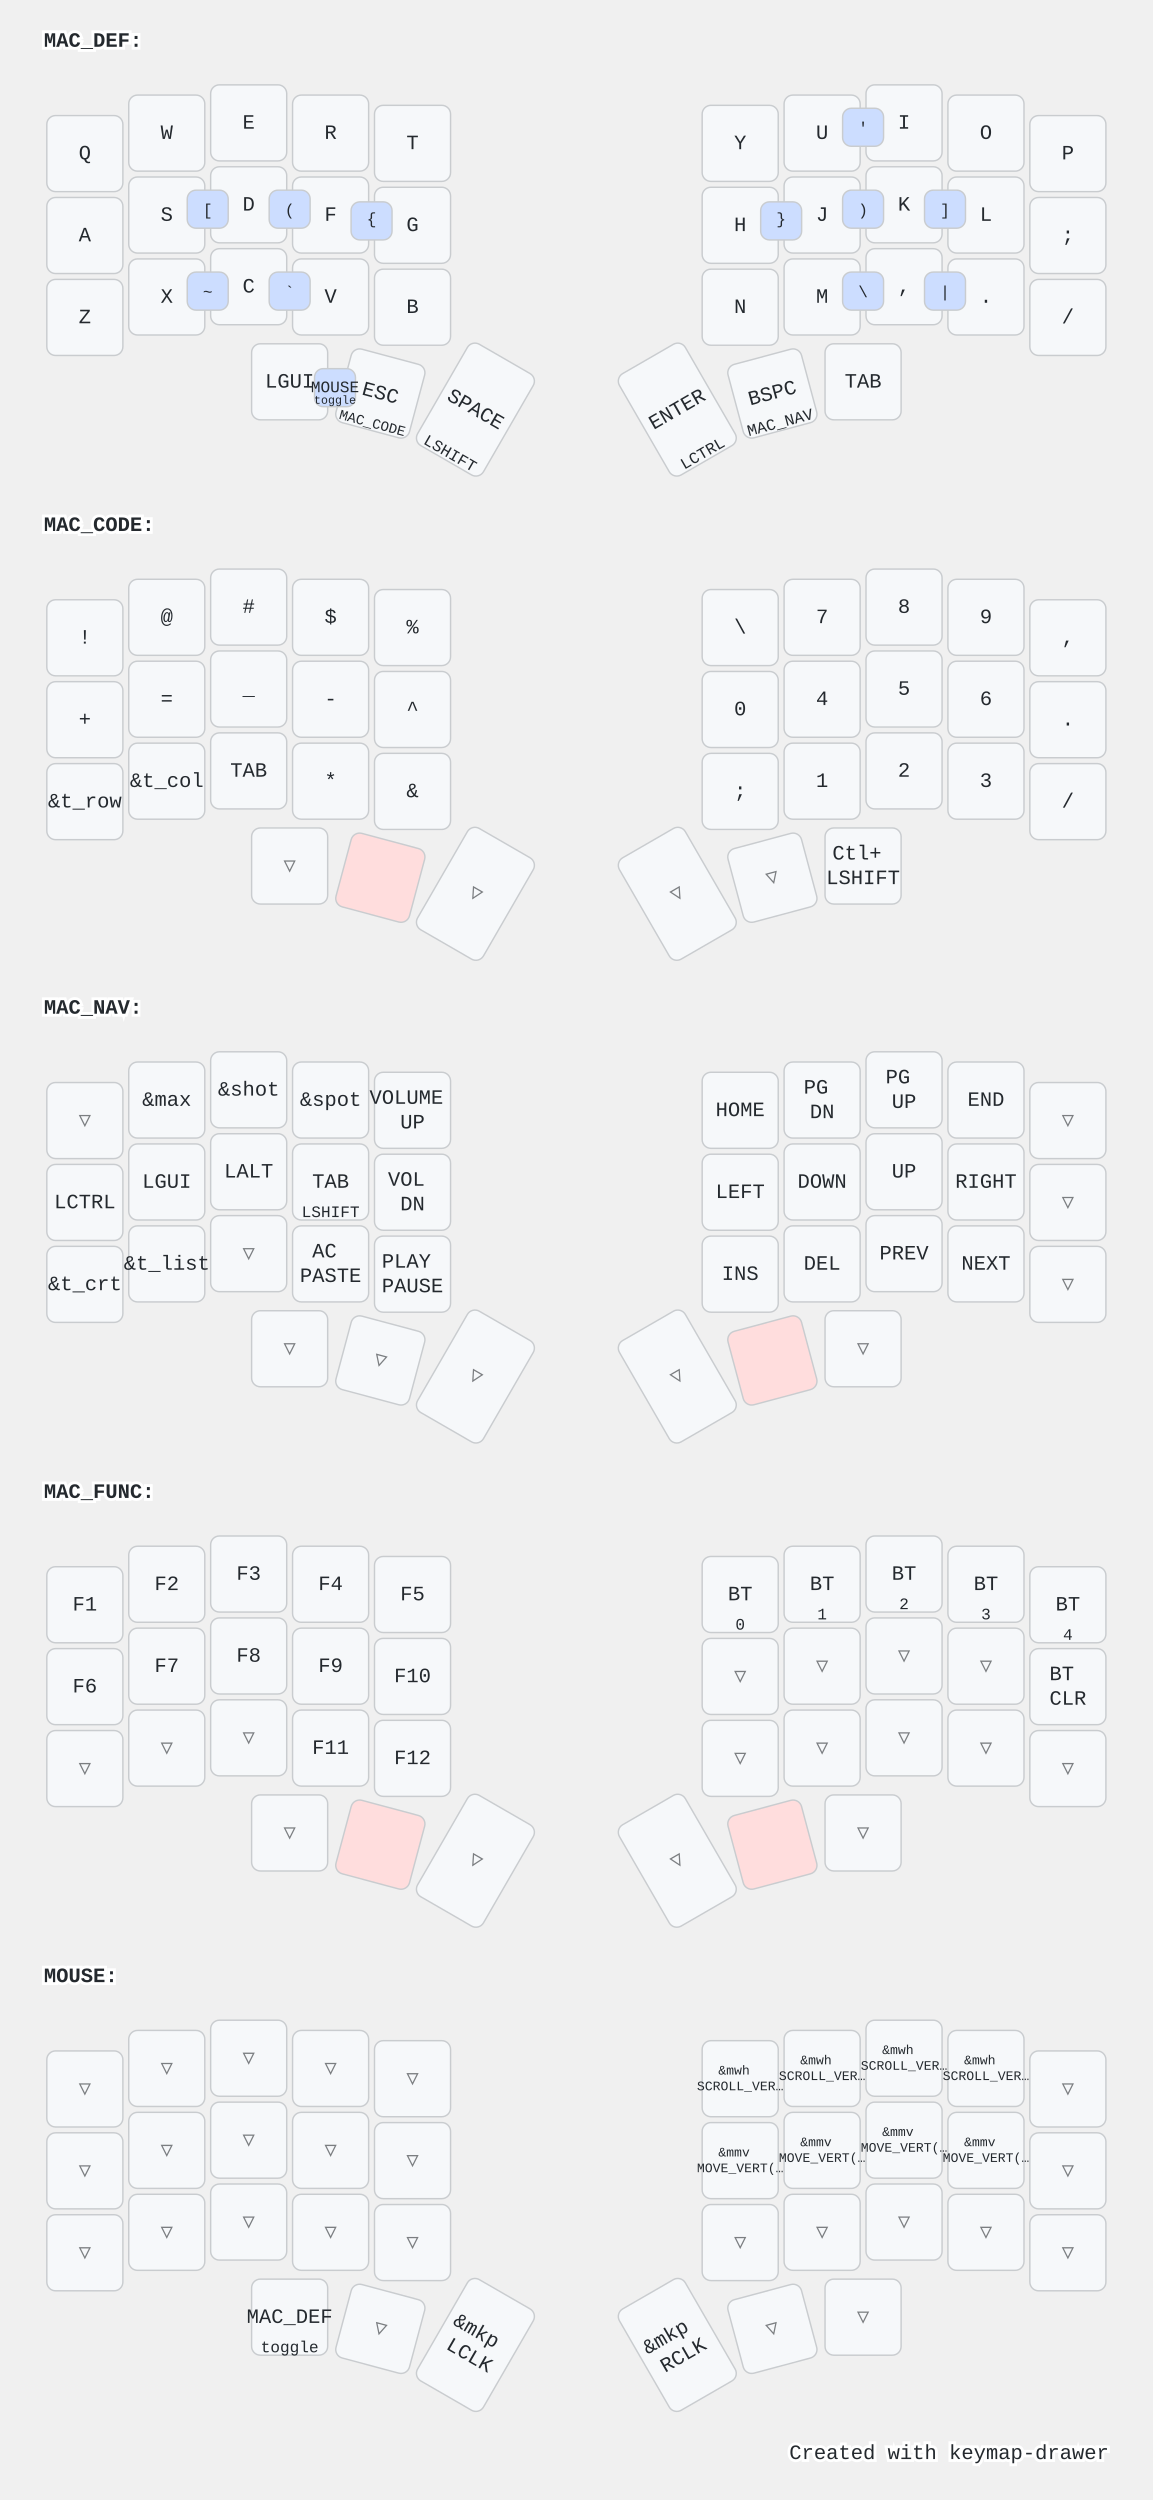
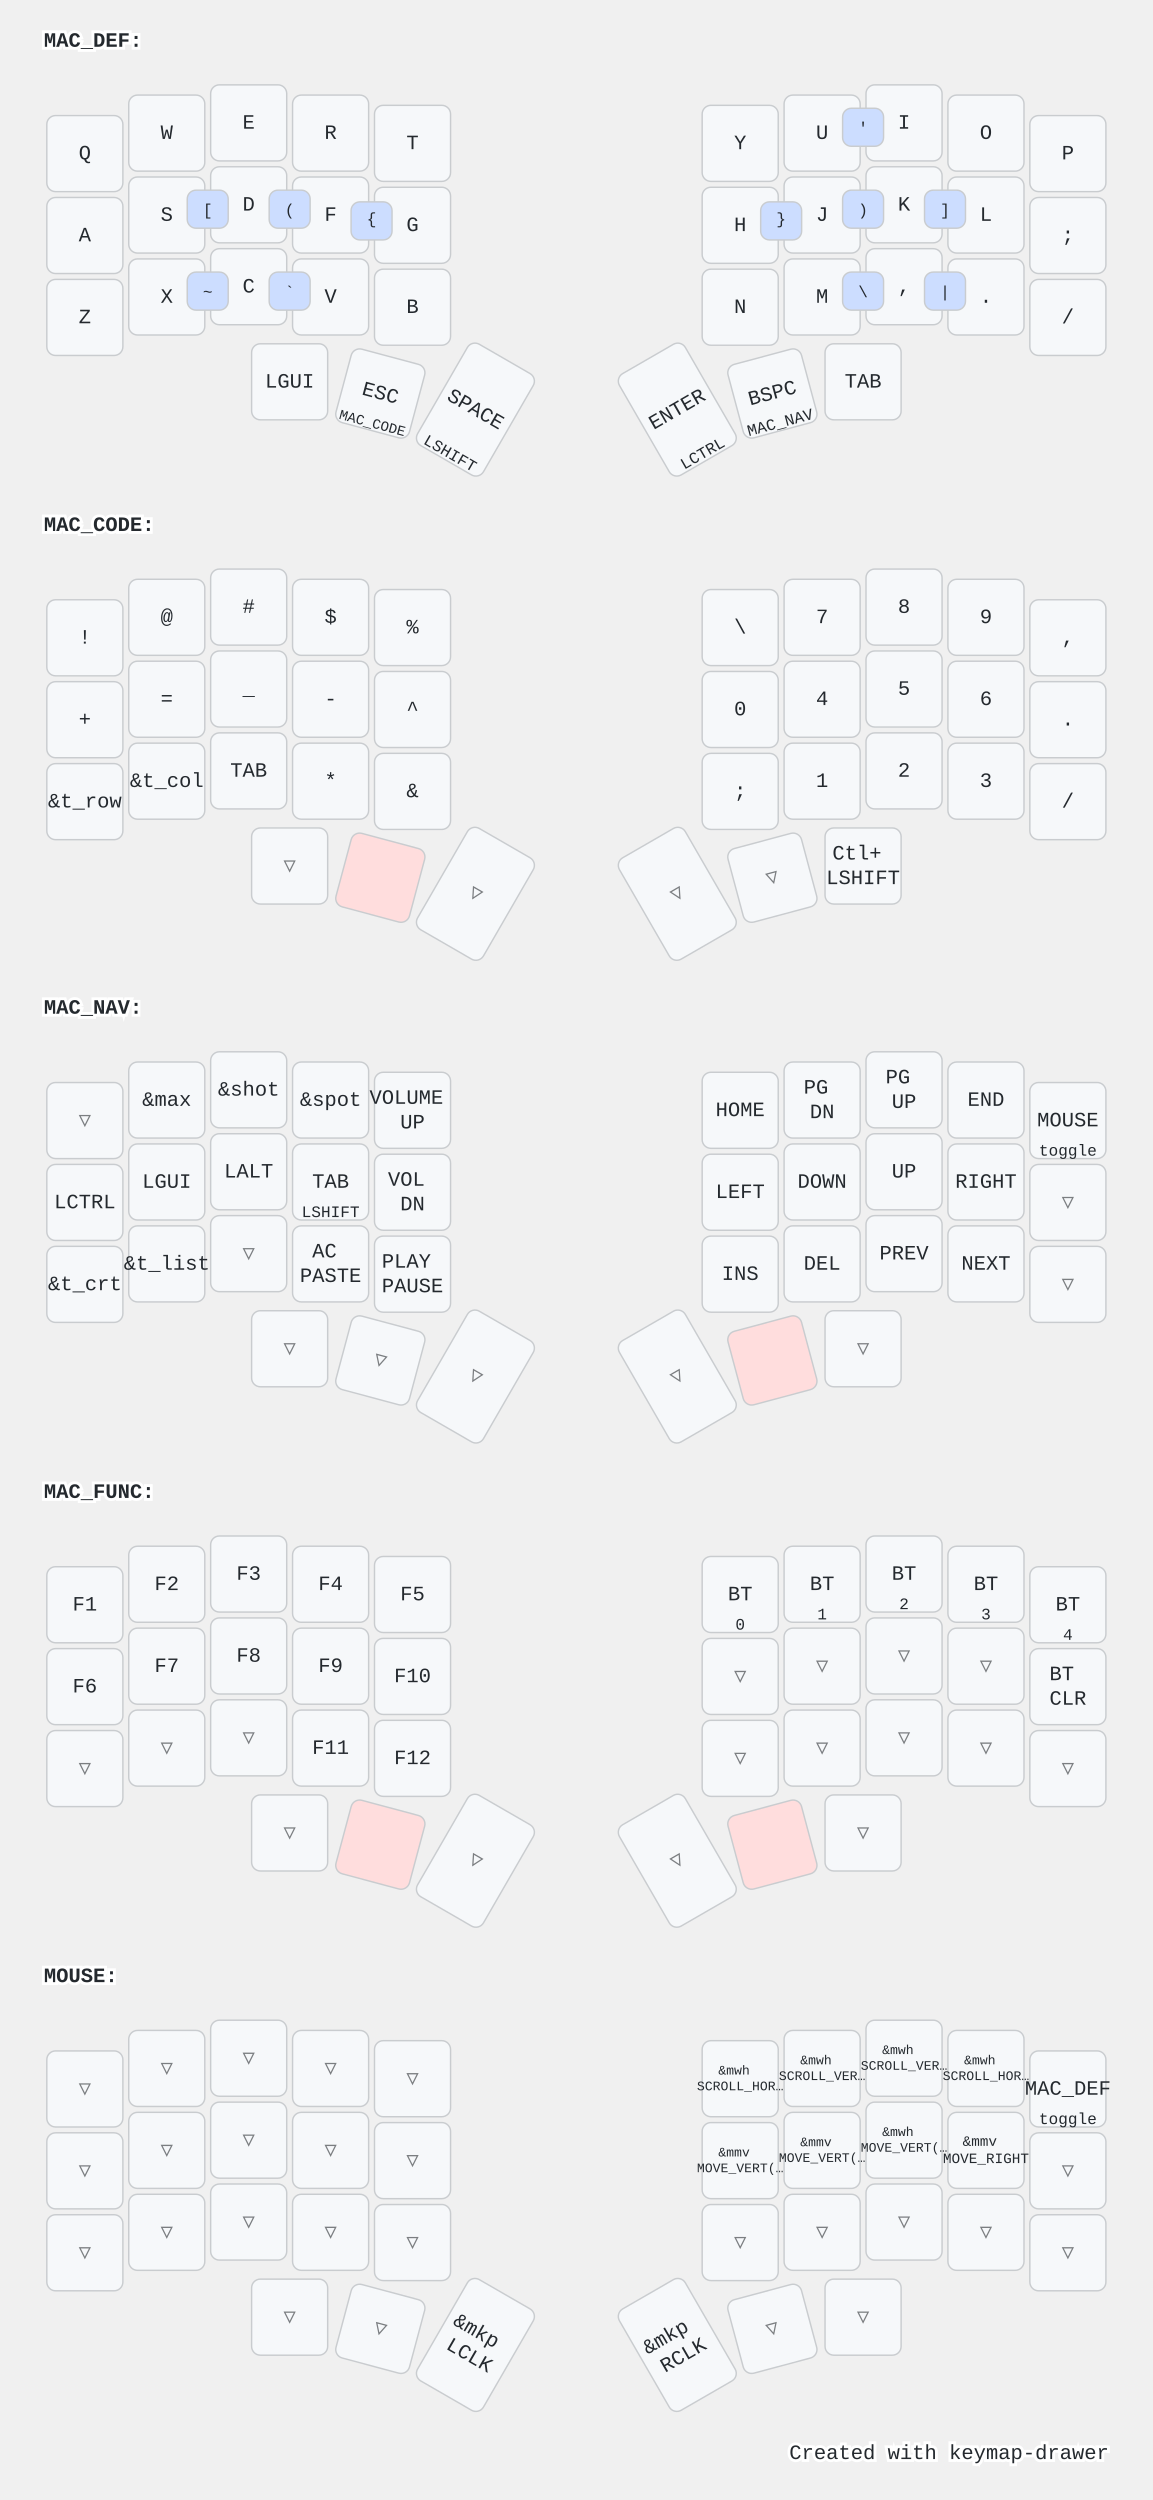
<svg xmlns="http://www.w3.org/2000/svg" width="788" height="1709" viewBox="0 0 788 1709" class="keymap">
  <style>/* inherit to force styles through use tags */
svg path {
    fill: inherit;
}

/* font and background color specifications */
svg.keymap {
    font-family: SFMono-Regular,Consolas,Liberation Mono,Menlo,monospace;
    font-size: 14px;
    font-kerning: normal;
    text-rendering: optimizeLegibility;
    fill: #24292e;
}

/* default key styling */
rect.key {
    fill: #f6f8fa;
}

rect.key, rect.combo {
    stroke: #c9cccf;
    stroke-width: 1;
}

/* default key side styling, only used is draw_key_sides is set */
rect.side {
    filter: brightness(90%);
}

/* color accent for combo boxes */
rect.combo, rect.combo-separate {
    fill: #cdf;
}

/* color accent for held keys */
rect.held, rect.combo.held {
    fill: #fdd;
}

/* color accent for ghost (optional) keys */
rect.ghost, rect.combo.ghost {
    stroke-dasharray: 4, 4;
    stroke-width: 2;
}

text {
    text-anchor: middle;
    dominant-baseline: middle;
}

/* styling for layer labels */
text.label {
    font-weight: bold;
    text-anchor: start;
    stroke: white;
    stroke-width: 4;
    paint-order: stroke;
}

/* styling for optional footer */
text.footer {
    text-anchor: end;
    dominant-baseline: auto;
    stroke: white;
    stroke-width: 4;
    paint-order: stroke;
}

/* styling for combo tap, and key hold/shifted label text */
text.combo, text.hold, text.shifted {
    font-size: 11px;
}

text.hold {
    text-anchor: middle;
    dominant-baseline: auto;
}

text.shifted {
    text-anchor: middle;
    dominant-baseline: hanging;
}

/* styling for hold/shifted label text in combo box */
text.combo.hold, text.combo.shifted {
    font-size: 8px;
}

/* lighter symbol for transparent keys */
text.trans {
    fill: #7b7e81;
}

/* styling for combo dendrons */
path.combo {
    stroke-width: 1;
    stroke: gray;
    fill: none;
}

/* Start Tabler Icons Cleanup */
/* cannot use height/width with glyphs */
.icon-tabler &gt; path {
    fill: inherit;
    stroke: inherit;
    stroke-width: 2;
}
/* hide tabler's default box */
.icon-tabler &gt; path[stroke="none"][fill="none"] {
    visibility: hidden;
}
/* End Tabler Icons Cleanup */

@media (prefers-color-scheme: dark) {
svg.keymap { fill: #d1d6db; }
rect.key { fill: #3f4750; }
rect.key, rect.combo { stroke: #60666c; }
rect.combo, rect.combo-separate { fill: #1f3d7a; }
rect.held, rect.combo.held { fill: #854747; }
text.label, text.footer { stroke: black; }
text.trans { fill: #7e8184; }
path.combo { stroke: #7f7f7f; }

}</style>
  <g transform="translate(30, 0)" class="layer-MAC_DEF">
    <text x="0" y="28" class="label">MAC_DEF:</text>
    <g transform="translate(0, 56)">
      <g transform="translate(28, 49)" class="key keypos-0">
        <rect rx="6" ry="6" x="-26" y="-26" width="52" height="52" class="key" />
        <text x="0" y="0" class="key tap">Q</text>
      </g>
      <g transform="translate(84, 35)" class="key keypos-1">
        <rect rx="6" ry="6" x="-26" y="-26" width="52" height="52" class="key" />
        <text x="0" y="0" class="key tap">W</text>
      </g>
      <g transform="translate(140, 28)" class="key keypos-2">
        <rect rx="6" ry="6" x="-26" y="-26" width="52" height="52" class="key" />
        <text x="0" y="0" class="key tap">E</text>
      </g>
      <g transform="translate(196, 35)" class="key keypos-3">
        <rect rx="6" ry="6" x="-26" y="-26" width="52" height="52" class="key" />
        <text x="0" y="0" class="key tap">R</text>
      </g>
      <g transform="translate(252, 42)" class="key keypos-4">
        <rect rx="6" ry="6" x="-26" y="-26" width="52" height="52" class="key" />
        <text x="0" y="0" class="key tap">T</text>
      </g>
      <g transform="translate(476, 42)" class="key keypos-5">
        <rect rx="6" ry="6" x="-26" y="-26" width="52" height="52" class="key" />
        <text x="0" y="0" class="key tap">Y</text>
      </g>
      <g transform="translate(532, 35)" class="key keypos-6">
        <rect rx="6" ry="6" x="-26" y="-26" width="52" height="52" class="key" />
        <text x="0" y="0" class="key tap">U</text>
      </g>
      <g transform="translate(588, 28)" class="key keypos-7">
        <rect rx="6" ry="6" x="-26" y="-26" width="52" height="52" class="key" />
        <text x="0" y="0" class="key tap">I</text>
      </g>
      <g transform="translate(644, 35)" class="key keypos-8">
        <rect rx="6" ry="6" x="-26" y="-26" width="52" height="52" class="key" />
        <text x="0" y="0" class="key tap">O</text>
      </g>
      <g transform="translate(700, 49)" class="key keypos-9">
        <rect rx="6" ry="6" x="-26" y="-26" width="52" height="52" class="key" />
        <text x="0" y="0" class="key tap">P</text>
      </g>
      <g transform="translate(28, 105)" class="key keypos-10">
        <rect rx="6" ry="6" x="-26" y="-26" width="52" height="52" class="key" />
        <text x="0" y="0" class="key tap">A</text>
      </g>
      <g transform="translate(84, 91)" class="key keypos-11">
        <rect rx="6" ry="6" x="-26" y="-26" width="52" height="52" class="key" />
        <text x="0" y="0" class="key tap">S</text>
      </g>
      <g transform="translate(140, 84)" class="key keypos-12">
        <rect rx="6" ry="6" x="-26" y="-26" width="52" height="52" class="key" />
        <text x="0" y="0" class="key tap">D</text>
      </g>
      <g transform="translate(196, 91)" class="key keypos-13">
        <rect rx="6" ry="6" x="-26" y="-26" width="52" height="52" class="key" />
        <text x="0" y="0" class="key tap">F</text>
      </g>
      <g transform="translate(252, 98)" class="key keypos-14">
        <rect rx="6" ry="6" x="-26" y="-26" width="52" height="52" class="key" />
        <text x="0" y="0" class="key tap">G</text>
      </g>
      <g transform="translate(476, 98)" class="key keypos-15">
        <rect rx="6" ry="6" x="-26" y="-26" width="52" height="52" class="key" />
        <text x="0" y="0" class="key tap">H</text>
      </g>
      <g transform="translate(532, 91)" class="key keypos-16">
        <rect rx="6" ry="6" x="-26" y="-26" width="52" height="52" class="key" />
        <text x="0" y="0" class="key tap">J</text>
      </g>
      <g transform="translate(588, 84)" class="key keypos-17">
        <rect rx="6" ry="6" x="-26" y="-26" width="52" height="52" class="key" />
        <text x="0" y="0" class="key tap">K</text>
      </g>
      <g transform="translate(644, 91)" class="key keypos-18">
        <rect rx="6" ry="6" x="-26" y="-26" width="52" height="52" class="key" />
        <text x="0" y="0" class="key tap">L</text>
      </g>
      <g transform="translate(700, 105)" class="key keypos-19">
        <rect rx="6" ry="6" x="-26" y="-26" width="52" height="52" class="key" />
        <text x="0" y="0" class="key tap">;</text>
      </g>
      <g transform="translate(28, 161)" class="key keypos-20">
        <rect rx="6" ry="6" x="-26" y="-26" width="52" height="52" class="key" />
        <text x="0" y="0" class="key tap">Z</text>
      </g>
      <g transform="translate(84, 147)" class="key keypos-21">
        <rect rx="6" ry="6" x="-26" y="-26" width="52" height="52" class="key" />
        <text x="0" y="0" class="key tap">X</text>
      </g>
      <g transform="translate(140, 140)" class="key keypos-22">
        <rect rx="6" ry="6" x="-26" y="-26" width="52" height="52" class="key" />
        <text x="0" y="0" class="key tap">C</text>
      </g>
      <g transform="translate(196, 147)" class="key keypos-23">
        <rect rx="6" ry="6" x="-26" y="-26" width="52" height="52" class="key" />
        <text x="0" y="0" class="key tap">V</text>
      </g>
      <g transform="translate(252, 154)" class="key keypos-24">
        <rect rx="6" ry="6" x="-26" y="-26" width="52" height="52" class="key" />
        <text x="0" y="0" class="key tap">B</text>
      </g>
      <g transform="translate(476, 154)" class="key keypos-25">
        <rect rx="6" ry="6" x="-26" y="-26" width="52" height="52" class="key" />
        <text x="0" y="0" class="key tap">N</text>
      </g>
      <g transform="translate(532, 147)" class="key keypos-26">
        <rect rx="6" ry="6" x="-26" y="-26" width="52" height="52" class="key" />
        <text x="0" y="0" class="key tap">M</text>
      </g>
      <g transform="translate(588, 140)" class="key keypos-27">
        <rect rx="6" ry="6" x="-26" y="-26" width="52" height="52" class="key" />
        <text x="0" y="0" class="key tap">,</text>
      </g>
      <g transform="translate(644, 147)" class="key keypos-28">
        <rect rx="6" ry="6" x="-26" y="-26" width="52" height="52" class="key" />
        <text x="0" y="0" class="key tap">.</text>
      </g>
      <g transform="translate(700, 161)" class="key keypos-29">
        <rect rx="6" ry="6" x="-26" y="-26" width="52" height="52" class="key" />
        <text x="0" y="0" class="key tap">/</text>
      </g>
      <g transform="translate(168, 205)" class="key keypos-30">
        <rect rx="6" ry="6" x="-26" y="-26" width="52" height="52" class="key" />
        <text x="0" y="0" class="key tap">LGUI</text>
      </g>
      <g transform="translate(230, 213) rotate(15.0)" class="key keypos-31">
        <rect rx="6" ry="6" x="-26" y="-26" width="52" height="52" class="key" />
        <text x="0" y="0" class="key tap">ESC</text>
        <text x="0" y="24" class="key hold">
          <tspan style="font-size: 88%">MAC_CODE</tspan>
        </text>
      </g>
      <g transform="translate(295, 224) rotate(30.0)" class="key keypos-32">
        <rect rx="6" ry="6" x="-26" y="-40" width="52" height="80" class="key" />
        <text x="0" y="0" class="key tap">SPACE</text>
        <text x="0" y="38" class="key hold">LSHIFT</text>
      </g>
      <g transform="translate(433, 224) rotate(-30.0)" class="key keypos-33">
        <rect rx="6" ry="6" x="-26" y="-40" width="52" height="80" class="key" />
        <text x="0" y="0" class="key tap">ENTER</text>
        <text x="0" y="38" class="key hold">LCTRL</text>
      </g>
      <g transform="translate(498, 213) rotate(-15.0)" class="key keypos-34">
        <rect rx="6" ry="6" x="-26" y="-26" width="52" height="52" class="key" />
        <text x="0" y="0" class="key tap">BSPC</text>
        <text x="0" y="24" class="key hold">MAC_NAV</text>
      </g>
      <g transform="translate(560, 205)" class="key keypos-35">
        <rect rx="6" ry="6" x="-26" y="-26" width="52" height="52" class="key" />
        <text x="0" y="0" class="key tap">TAB</text>
      </g>
      <g class="combo combopos-0">
        <rect rx="6" ry="6" x="98" y="74" width="28" height="26" class="combo" />
        <text x="112" y="88" class="combo tap">[</text>
      </g>
      <g class="combo combopos-1">
        <rect rx="6" ry="6" x="602" y="74" width="28" height="26" class="combo" />
        <text x="616" y="88" class="combo tap">]</text>
      </g>
      <g class="combo combopos-2">
        <rect rx="6" ry="6" x="154" y="74" width="28" height="26" class="combo" />
        <text x="168" y="88" class="combo tap">(</text>
      </g>
      <g class="combo combopos-3">
        <rect rx="6" ry="6" x="546" y="74" width="28" height="26" class="combo" />
        <text x="560" y="88" class="combo tap">)</text>
      </g>
      <g class="combo combopos-4">
        <rect rx="6" ry="6" x="210" y="82" width="28" height="26" class="combo" />
        <text x="224" y="94" class="combo tap">{</text>
      </g>
      <g class="combo combopos-5">
        <rect rx="6" ry="6" x="490" y="82" width="28" height="26" class="combo" />
        <text x="504" y="94" class="combo tap">}</text>
      </g>
      <g class="combo combopos-6">
        <rect rx="6" ry="6" x="98" y="130" width="28" height="26" class="combo" />
        <text x="112" y="144" class="combo tap">~</text>
      </g>
      <g class="combo combopos-7">
        <rect rx="6" ry="6" x="154" y="130" width="28" height="26" class="combo" />
        <text x="168" y="144" class="combo tap">`</text>
      </g>
      <g class="combo combopos-8">
        <rect rx="6" ry="6" x="546" y="18" width="28" height="26" class="combo" />
        <text x="560" y="32" class="combo tap">'</text>
      </g>
      <g class="combo combopos-9">
        <rect rx="6" ry="6" x="546" y="130" width="28" height="26" class="combo" />
        <text x="560" y="144" class="combo tap">\</text>
      </g>
      <g class="combo combopos-10">
        <rect rx="6" ry="6" x="602" y="130" width="28" height="26" class="combo" />
        <text x="616" y="144" class="combo tap">|</text>
      </g>
-       <g class="combo combopos-11">
-         <rect rx="6" ry="6" x="185" y="196" width="28" height="26" class="combo" />
-         <text x="199" y="209" class="combo tap">MOUSE</text>
-         <text x="199" y="220" class="combo hold">toggle</text>
-       </g>
    </g>
  </g>
  <g transform="translate(30, 331)" class="layer-MAC_CODE">
    <text x="0" y="28" class="label">MAC_CODE:</text>
    <g transform="translate(0, 56)">
      <g transform="translate(28, 49)" class="key keypos-0">
        <rect rx="6" ry="6" x="-26" y="-26" width="52" height="52" class="key" />
        <text x="0" y="0" class="key tap">!</text>
      </g>
      <g transform="translate(84, 35)" class="key keypos-1">
        <rect rx="6" ry="6" x="-26" y="-26" width="52" height="52" class="key" />
        <text x="0" y="0" class="key tap">@</text>
      </g>
      <g transform="translate(140, 28)" class="key keypos-2">
        <rect rx="6" ry="6" x="-26" y="-26" width="52" height="52" class="key" />
        <text x="0" y="0" class="key tap">#</text>
      </g>
      <g transform="translate(196, 35)" class="key keypos-3">
        <rect rx="6" ry="6" x="-26" y="-26" width="52" height="52" class="key" />
        <text x="0" y="0" class="key tap">$</text>
      </g>
      <g transform="translate(252, 42)" class="key keypos-4">
        <rect rx="6" ry="6" x="-26" y="-26" width="52" height="52" class="key" />
        <text x="0" y="0" class="key tap">%</text>
      </g>
      <g transform="translate(476, 42)" class="key keypos-5">
        <rect rx="6" ry="6" x="-26" y="-26" width="52" height="52" class="key" />
        <text x="0" y="0" class="key tap">\</text>
      </g>
      <g transform="translate(532, 35)" class="key keypos-6">
        <rect rx="6" ry="6" x="-26" y="-26" width="52" height="52" class="key" />
        <text x="0" y="0" class="key tap">7</text>
      </g>
      <g transform="translate(588, 28)" class="key keypos-7">
        <rect rx="6" ry="6" x="-26" y="-26" width="52" height="52" class="key" />
        <text x="0" y="0" class="key tap">8</text>
      </g>
      <g transform="translate(644, 35)" class="key keypos-8">
        <rect rx="6" ry="6" x="-26" y="-26" width="52" height="52" class="key" />
        <text x="0" y="0" class="key tap">9</text>
      </g>
      <g transform="translate(700, 49)" class="key keypos-9">
        <rect rx="6" ry="6" x="-26" y="-26" width="52" height="52" class="key" />
        <text x="0" y="0" class="key tap">,</text>
      </g>
      <g transform="translate(28, 105)" class="key keypos-10">
        <rect rx="6" ry="6" x="-26" y="-26" width="52" height="52" class="key" />
        <text x="0" y="0" class="key tap">+</text>
      </g>
      <g transform="translate(84, 91)" class="key keypos-11">
        <rect rx="6" ry="6" x="-26" y="-26" width="52" height="52" class="key" />
        <text x="0" y="0" class="key tap">=</text>
      </g>
      <g transform="translate(140, 84)" class="key keypos-12">
        <rect rx="6" ry="6" x="-26" y="-26" width="52" height="52" class="key" />
        <text x="0" y="0" class="key tap">_</text>
      </g>
      <g transform="translate(196, 91)" class="key keypos-13">
        <rect rx="6" ry="6" x="-26" y="-26" width="52" height="52" class="key" />
        <text x="0" y="0" class="key tap">-</text>
      </g>
      <g transform="translate(252, 98)" class="key keypos-14">
        <rect rx="6" ry="6" x="-26" y="-26" width="52" height="52" class="key" />
        <text x="0" y="0" class="key tap">^</text>
      </g>
      <g transform="translate(476, 98)" class="key keypos-15">
        <rect rx="6" ry="6" x="-26" y="-26" width="52" height="52" class="key" />
        <text x="0" y="0" class="key tap">0</text>
      </g>
      <g transform="translate(532, 91)" class="key keypos-16">
        <rect rx="6" ry="6" x="-26" y="-26" width="52" height="52" class="key" />
        <text x="0" y="0" class="key tap">4</text>
      </g>
      <g transform="translate(588, 84)" class="key keypos-17">
        <rect rx="6" ry="6" x="-26" y="-26" width="52" height="52" class="key" />
        <text x="0" y="0" class="key tap">5</text>
      </g>
      <g transform="translate(644, 91)" class="key keypos-18">
        <rect rx="6" ry="6" x="-26" y="-26" width="52" height="52" class="key" />
        <text x="0" y="0" class="key tap">6</text>
      </g>
      <g transform="translate(700, 105)" class="key keypos-19">
        <rect rx="6" ry="6" x="-26" y="-26" width="52" height="52" class="key" />
        <text x="0" y="0" class="key tap">.</text>
      </g>
      <g transform="translate(28, 161)" class="key keypos-20">
        <rect rx="6" ry="6" x="-26" y="-26" width="52" height="52" class="key" />
        <text x="0" y="0" class="key tap">&amp;t_row</text>
      </g>
      <g transform="translate(84, 147)" class="key keypos-21">
        <rect rx="6" ry="6" x="-26" y="-26" width="52" height="52" class="key" />
        <text x="0" y="0" class="key tap">&amp;t_col</text>
      </g>
      <g transform="translate(140, 140)" class="key keypos-22">
        <rect rx="6" ry="6" x="-26" y="-26" width="52" height="52" class="key" />
        <text x="0" y="0" class="key tap">TAB</text>
      </g>
      <g transform="translate(196, 147)" class="key keypos-23">
        <rect rx="6" ry="6" x="-26" y="-26" width="52" height="52" class="key" />
        <text x="0" y="0" class="key tap">*</text>
      </g>
      <g transform="translate(252, 154)" class="key keypos-24">
        <rect rx="6" ry="6" x="-26" y="-26" width="52" height="52" class="key" />
        <text x="0" y="0" class="key tap">&amp;</text>
      </g>
      <g transform="translate(476, 154)" class="key keypos-25">
        <rect rx="6" ry="6" x="-26" y="-26" width="52" height="52" class="key" />
        <text x="0" y="0" class="key tap">;</text>
      </g>
      <g transform="translate(532, 147)" class="key keypos-26">
        <rect rx="6" ry="6" x="-26" y="-26" width="52" height="52" class="key" />
        <text x="0" y="0" class="key tap">1</text>
      </g>
      <g transform="translate(588, 140)" class="key keypos-27">
        <rect rx="6" ry="6" x="-26" y="-26" width="52" height="52" class="key" />
        <text x="0" y="0" class="key tap">2</text>
      </g>
      <g transform="translate(644, 147)" class="key keypos-28">
        <rect rx="6" ry="6" x="-26" y="-26" width="52" height="52" class="key" />
        <text x="0" y="0" class="key tap">3</text>
      </g>
      <g transform="translate(700, 161)" class="key keypos-29">
        <rect rx="6" ry="6" x="-26" y="-26" width="52" height="52" class="key" />
        <text x="0" y="0" class="key tap">/</text>
      </g>
      <g transform="translate(168, 205)" class="key trans keypos-30">
        <rect rx="6" ry="6" x="-26" y="-26" width="52" height="52" class="key trans" />
        <text x="0" y="0" class="key trans tap">▽</text>
      </g>
      <g transform="translate(230, 213) rotate(15.0)" class="key held keypos-31">
        <rect rx="6" ry="6" x="-26" y="-26" width="52" height="52" class="key held" />
      </g>
      <g transform="translate(295, 224) rotate(30.0)" class="key trans keypos-32">
        <rect rx="6" ry="6" x="-26" y="-40" width="52" height="80" class="key trans" />
        <text x="0" y="0" class="key trans tap">▽</text>
      </g>
      <g transform="translate(433, 224) rotate(-30.0)" class="key trans keypos-33">
        <rect rx="6" ry="6" x="-26" y="-40" width="52" height="80" class="key trans" />
        <text x="0" y="0" class="key trans tap">▽</text>
      </g>
      <g transform="translate(498, 213) rotate(-15.0)" class="key trans keypos-34">
        <rect rx="6" ry="6" x="-26" y="-26" width="52" height="52" class="key trans" />
        <text x="0" y="0" class="key trans tap">▽</text>
      </g>
      <g transform="translate(560, 205)" class="key keypos-35">
        <rect rx="6" ry="6" x="-26" y="-26" width="52" height="52" class="key" />
        <text x="0" y="0" class="key tap">
          <tspan x="0" dy="-0.6em">Ctl+</tspan>
          <tspan x="0" dy="1.2em">LSHIFT</tspan>
        </text>
      </g>
    </g>
  </g>
  <g transform="translate(30, 661)" class="layer-MAC_NAV">
    <text x="0" y="28" class="label">MAC_NAV:</text>
    <g transform="translate(0, 56)">
      <g transform="translate(28, 49)" class="key trans keypos-0">
        <rect rx="6" ry="6" x="-26" y="-26" width="52" height="52" class="key trans" />
        <text x="0" y="0" class="key trans tap">▽</text>
      </g>
      <g transform="translate(84, 35)" class="key keypos-1">
        <rect rx="6" ry="6" x="-26" y="-26" width="52" height="52" class="key" />
        <text x="0" y="0" class="key tap">&amp;max</text>
      </g>
      <g transform="translate(140, 28)" class="key keypos-2">
        <rect rx="6" ry="6" x="-26" y="-26" width="52" height="52" class="key" />
        <text x="0" y="0" class="key tap">&amp;shot</text>
      </g>
      <g transform="translate(196, 35)" class="key keypos-3">
        <rect rx="6" ry="6" x="-26" y="-26" width="52" height="52" class="key" />
        <text x="0" y="0" class="key tap">&amp;spot</text>
      </g>
      <g transform="translate(252, 42)" class="key keypos-4">
        <rect rx="6" ry="6" x="-26" y="-26" width="52" height="52" class="key" />
        <text x="0" y="0" class="key tap">
          <tspan x="0" dy="-0.6em">VOLUME</tspan>
          <tspan x="0" dy="1.2em">UP</tspan>
        </text>
      </g>
      <g transform="translate(476, 42)" class="key keypos-5">
        <rect rx="6" ry="6" x="-26" y="-26" width="52" height="52" class="key" />
        <text x="0" y="0" class="key tap">HOME</text>
      </g>
      <g transform="translate(532, 35)" class="key keypos-6">
        <rect rx="6" ry="6" x="-26" y="-26" width="52" height="52" class="key" />
        <text x="0" y="0" class="key tap">
          <tspan x="0" dy="-0.6em">PG</tspan>
          <tspan x="0" dy="1.2em">DN</tspan>
        </text>
      </g>
      <g transform="translate(588, 28)" class="key keypos-7">
        <rect rx="6" ry="6" x="-26" y="-26" width="52" height="52" class="key" />
        <text x="0" y="0" class="key tap">
          <tspan x="0" dy="-0.6em">PG</tspan>
          <tspan x="0" dy="1.2em">UP</tspan>
        </text>
      </g>
      <g transform="translate(644, 35)" class="key keypos-8">
        <rect rx="6" ry="6" x="-26" y="-26" width="52" height="52" class="key" />
        <text x="0" y="0" class="key tap">END</text>
      </g>
-       <g transform="translate(700, 49)" class="key trans keypos-9">
-         <rect rx="6" ry="6" x="-26" y="-26" width="52" height="52" class="key trans" />
-         <text x="0" y="0" class="key trans tap">▽</text>
+       <g transform="translate(700, 49)" class="key keypos-9">
+         <rect rx="6" ry="6" x="-26" y="-26" width="52" height="52" class="key" />
+         <text x="0" y="0" class="key tap">MOUSE</text>
+         <text x="0" y="24" class="key hold">toggle</text>
      </g>
      <g transform="translate(28, 105)" class="key keypos-10">
        <rect rx="6" ry="6" x="-26" y="-26" width="52" height="52" class="key" />
        <text x="0" y="0" class="key tap">LCTRL</text>
      </g>
      <g transform="translate(84, 91)" class="key keypos-11">
        <rect rx="6" ry="6" x="-26" y="-26" width="52" height="52" class="key" />
        <text x="0" y="0" class="key tap">LGUI</text>
      </g>
      <g transform="translate(140, 84)" class="key keypos-12">
        <rect rx="6" ry="6" x="-26" y="-26" width="52" height="52" class="key" />
        <text x="0" y="0" class="key tap">LALT</text>
      </g>
      <g transform="translate(196, 91)" class="key keypos-13">
        <rect rx="6" ry="6" x="-26" y="-26" width="52" height="52" class="key" />
        <text x="0" y="0" class="key tap">TAB</text>
        <text x="0" y="24" class="key hold">LSHIFT</text>
      </g>
      <g transform="translate(252, 98)" class="key keypos-14">
        <rect rx="6" ry="6" x="-26" y="-26" width="52" height="52" class="key" />
        <text x="0" y="0" class="key tap">
          <tspan x="0" dy="-0.6em">VOL</tspan>
          <tspan x="0" dy="1.2em">DN</tspan>
        </text>
      </g>
      <g transform="translate(476, 98)" class="key keypos-15">
        <rect rx="6" ry="6" x="-26" y="-26" width="52" height="52" class="key" />
        <text x="0" y="0" class="key tap">LEFT</text>
      </g>
      <g transform="translate(532, 91)" class="key keypos-16">
        <rect rx="6" ry="6" x="-26" y="-26" width="52" height="52" class="key" />
        <text x="0" y="0" class="key tap">DOWN</text>
      </g>
      <g transform="translate(588, 84)" class="key keypos-17">
        <rect rx="6" ry="6" x="-26" y="-26" width="52" height="52" class="key" />
        <text x="0" y="0" class="key tap">UP</text>
      </g>
      <g transform="translate(644, 91)" class="key keypos-18">
        <rect rx="6" ry="6" x="-26" y="-26" width="52" height="52" class="key" />
        <text x="0" y="0" class="key tap">RIGHT</text>
      </g>
      <g transform="translate(700, 105)" class="key trans keypos-19">
        <rect rx="6" ry="6" x="-26" y="-26" width="52" height="52" class="key trans" />
        <text x="0" y="0" class="key trans tap">▽</text>
      </g>
      <g transform="translate(28, 161)" class="key keypos-20">
        <rect rx="6" ry="6" x="-26" y="-26" width="52" height="52" class="key" />
        <text x="0" y="0" class="key tap">&amp;t_crt</text>
      </g>
      <g transform="translate(84, 147)" class="key keypos-21">
        <rect rx="6" ry="6" x="-26" y="-26" width="52" height="52" class="key" />
        <text x="0" y="0" class="key tap">&amp;t_list</text>
      </g>
      <g transform="translate(140, 140)" class="key trans keypos-22">
        <rect rx="6" ry="6" x="-26" y="-26" width="52" height="52" class="key trans" />
        <text x="0" y="0" class="key trans tap">▽</text>
      </g>
      <g transform="translate(196, 147)" class="key keypos-23">
        <rect rx="6" ry="6" x="-26" y="-26" width="52" height="52" class="key" />
        <text x="0" y="0" class="key tap">
          <tspan x="0" dy="-0.6em">AC</tspan>
          <tspan x="0" dy="1.2em">PASTE</tspan>
        </text>
      </g>
      <g transform="translate(252, 154)" class="key keypos-24">
        <rect rx="6" ry="6" x="-26" y="-26" width="52" height="52" class="key" />
        <text x="0" y="0" class="key tap">
          <tspan x="0" dy="-0.6em">PLAY</tspan>
          <tspan x="0" dy="1.2em">PAUSE</tspan>
        </text>
      </g>
      <g transform="translate(476, 154)" class="key keypos-25">
        <rect rx="6" ry="6" x="-26" y="-26" width="52" height="52" class="key" />
        <text x="0" y="0" class="key tap">INS</text>
      </g>
      <g transform="translate(532, 147)" class="key keypos-26">
        <rect rx="6" ry="6" x="-26" y="-26" width="52" height="52" class="key" />
        <text x="0" y="0" class="key tap">DEL</text>
      </g>
      <g transform="translate(588, 140)" class="key keypos-27">
        <rect rx="6" ry="6" x="-26" y="-26" width="52" height="52" class="key" />
        <text x="0" y="0" class="key tap">PREV</text>
      </g>
      <g transform="translate(644, 147)" class="key keypos-28">
        <rect rx="6" ry="6" x="-26" y="-26" width="52" height="52" class="key" />
        <text x="0" y="0" class="key tap">NEXT</text>
      </g>
      <g transform="translate(700, 161)" class="key trans keypos-29">
        <rect rx="6" ry="6" x="-26" y="-26" width="52" height="52" class="key trans" />
        <text x="0" y="0" class="key trans tap">▽</text>
      </g>
      <g transform="translate(168, 205)" class="key trans keypos-30">
        <rect rx="6" ry="6" x="-26" y="-26" width="52" height="52" class="key trans" />
        <text x="0" y="0" class="key trans tap">▽</text>
      </g>
      <g transform="translate(230, 213) rotate(15.0)" class="key trans keypos-31">
        <rect rx="6" ry="6" x="-26" y="-26" width="52" height="52" class="key trans" />
        <text x="0" y="0" class="key trans tap">▽</text>
      </g>
      <g transform="translate(295, 224) rotate(30.0)" class="key trans keypos-32">
        <rect rx="6" ry="6" x="-26" y="-40" width="52" height="80" class="key trans" />
        <text x="0" y="0" class="key trans tap">▽</text>
      </g>
      <g transform="translate(433, 224) rotate(-30.0)" class="key trans keypos-33">
        <rect rx="6" ry="6" x="-26" y="-40" width="52" height="80" class="key trans" />
        <text x="0" y="0" class="key trans tap">▽</text>
      </g>
      <g transform="translate(498, 213) rotate(-15.0)" class="key held keypos-34">
        <rect rx="6" ry="6" x="-26" y="-26" width="52" height="52" class="key held" />
      </g>
      <g transform="translate(560, 205)" class="key trans keypos-35">
        <rect rx="6" ry="6" x="-26" y="-26" width="52" height="52" class="key trans" />
        <text x="0" y="0" class="key trans tap">▽</text>
      </g>
    </g>
  </g>
  <g transform="translate(30, 992)" class="layer-MAC_FUNC">
    <text x="0" y="28" class="label">MAC_FUNC:</text>
    <g transform="translate(0, 56)">
      <g transform="translate(28, 49)" class="key keypos-0">
        <rect rx="6" ry="6" x="-26" y="-26" width="52" height="52" class="key" />
        <text x="0" y="0" class="key tap">F1</text>
      </g>
      <g transform="translate(84, 35)" class="key keypos-1">
        <rect rx="6" ry="6" x="-26" y="-26" width="52" height="52" class="key" />
        <text x="0" y="0" class="key tap">F2</text>
      </g>
      <g transform="translate(140, 28)" class="key keypos-2">
        <rect rx="6" ry="6" x="-26" y="-26" width="52" height="52" class="key" />
        <text x="0" y="0" class="key tap">F3</text>
      </g>
      <g transform="translate(196, 35)" class="key keypos-3">
        <rect rx="6" ry="6" x="-26" y="-26" width="52" height="52" class="key" />
        <text x="0" y="0" class="key tap">F4</text>
      </g>
      <g transform="translate(252, 42)" class="key keypos-4">
        <rect rx="6" ry="6" x="-26" y="-26" width="52" height="52" class="key" />
        <text x="0" y="0" class="key tap">F5</text>
      </g>
      <g transform="translate(476, 42)" class="key keypos-5">
        <rect rx="6" ry="6" x="-26" y="-26" width="52" height="52" class="key" />
        <text x="0" y="0" class="key tap">BT</text>
        <text x="0" y="24" class="key hold">0</text>
      </g>
      <g transform="translate(532, 35)" class="key keypos-6">
        <rect rx="6" ry="6" x="-26" y="-26" width="52" height="52" class="key" />
        <text x="0" y="0" class="key tap">BT</text>
        <text x="0" y="24" class="key hold">1</text>
      </g>
      <g transform="translate(588, 28)" class="key keypos-7">
        <rect rx="6" ry="6" x="-26" y="-26" width="52" height="52" class="key" />
        <text x="0" y="0" class="key tap">BT</text>
        <text x="0" y="24" class="key hold">2</text>
      </g>
      <g transform="translate(644, 35)" class="key keypos-8">
        <rect rx="6" ry="6" x="-26" y="-26" width="52" height="52" class="key" />
        <text x="0" y="0" class="key tap">BT</text>
        <text x="0" y="24" class="key hold">3</text>
      </g>
      <g transform="translate(700, 49)" class="key keypos-9">
        <rect rx="6" ry="6" x="-26" y="-26" width="52" height="52" class="key" />
        <text x="0" y="0" class="key tap">BT</text>
        <text x="0" y="24" class="key hold">4</text>
      </g>
      <g transform="translate(28, 105)" class="key keypos-10">
        <rect rx="6" ry="6" x="-26" y="-26" width="52" height="52" class="key" />
        <text x="0" y="0" class="key tap">F6</text>
      </g>
      <g transform="translate(84, 91)" class="key keypos-11">
        <rect rx="6" ry="6" x="-26" y="-26" width="52" height="52" class="key" />
        <text x="0" y="0" class="key tap">F7</text>
      </g>
      <g transform="translate(140, 84)" class="key keypos-12">
        <rect rx="6" ry="6" x="-26" y="-26" width="52" height="52" class="key" />
        <text x="0" y="0" class="key tap">F8</text>
      </g>
      <g transform="translate(196, 91)" class="key keypos-13">
        <rect rx="6" ry="6" x="-26" y="-26" width="52" height="52" class="key" />
        <text x="0" y="0" class="key tap">F9</text>
      </g>
      <g transform="translate(252, 98)" class="key keypos-14">
        <rect rx="6" ry="6" x="-26" y="-26" width="52" height="52" class="key" />
        <text x="0" y="0" class="key tap">F10</text>
      </g>
      <g transform="translate(476, 98)" class="key trans keypos-15">
        <rect rx="6" ry="6" x="-26" y="-26" width="52" height="52" class="key trans" />
        <text x="0" y="0" class="key trans tap">▽</text>
      </g>
      <g transform="translate(532, 91)" class="key trans keypos-16">
        <rect rx="6" ry="6" x="-26" y="-26" width="52" height="52" class="key trans" />
        <text x="0" y="0" class="key trans tap">▽</text>
      </g>
      <g transform="translate(588, 84)" class="key trans keypos-17">
        <rect rx="6" ry="6" x="-26" y="-26" width="52" height="52" class="key trans" />
        <text x="0" y="0" class="key trans tap">▽</text>
      </g>
      <g transform="translate(644, 91)" class="key trans keypos-18">
        <rect rx="6" ry="6" x="-26" y="-26" width="52" height="52" class="key trans" />
        <text x="0" y="0" class="key trans tap">▽</text>
      </g>
      <g transform="translate(700, 105)" class="key keypos-19">
        <rect rx="6" ry="6" x="-26" y="-26" width="52" height="52" class="key" />
        <text x="0" y="0" class="key tap">
          <tspan x="0" dy="-0.6em">BT</tspan>
          <tspan x="0" dy="1.2em">CLR</tspan>
        </text>
      </g>
      <g transform="translate(28, 161)" class="key trans keypos-20">
        <rect rx="6" ry="6" x="-26" y="-26" width="52" height="52" class="key trans" />
        <text x="0" y="0" class="key trans tap">▽</text>
      </g>
      <g transform="translate(84, 147)" class="key trans keypos-21">
        <rect rx="6" ry="6" x="-26" y="-26" width="52" height="52" class="key trans" />
        <text x="0" y="0" class="key trans tap">▽</text>
      </g>
      <g transform="translate(140, 140)" class="key trans keypos-22">
        <rect rx="6" ry="6" x="-26" y="-26" width="52" height="52" class="key trans" />
        <text x="0" y="0" class="key trans tap">▽</text>
      </g>
      <g transform="translate(196, 147)" class="key keypos-23">
        <rect rx="6" ry="6" x="-26" y="-26" width="52" height="52" class="key" />
        <text x="0" y="0" class="key tap">F11</text>
      </g>
      <g transform="translate(252, 154)" class="key keypos-24">
        <rect rx="6" ry="6" x="-26" y="-26" width="52" height="52" class="key" />
        <text x="0" y="0" class="key tap">F12</text>
      </g>
      <g transform="translate(476, 154)" class="key trans keypos-25">
        <rect rx="6" ry="6" x="-26" y="-26" width="52" height="52" class="key trans" />
        <text x="0" y="0" class="key trans tap">▽</text>
      </g>
      <g transform="translate(532, 147)" class="key trans keypos-26">
        <rect rx="6" ry="6" x="-26" y="-26" width="52" height="52" class="key trans" />
        <text x="0" y="0" class="key trans tap">▽</text>
      </g>
      <g transform="translate(588, 140)" class="key trans keypos-27">
        <rect rx="6" ry="6" x="-26" y="-26" width="52" height="52" class="key trans" />
        <text x="0" y="0" class="key trans tap">▽</text>
      </g>
      <g transform="translate(644, 147)" class="key trans keypos-28">
        <rect rx="6" ry="6" x="-26" y="-26" width="52" height="52" class="key trans" />
        <text x="0" y="0" class="key trans tap">▽</text>
      </g>
      <g transform="translate(700, 161)" class="key trans keypos-29">
        <rect rx="6" ry="6" x="-26" y="-26" width="52" height="52" class="key trans" />
        <text x="0" y="0" class="key trans tap">▽</text>
      </g>
      <g transform="translate(168, 205)" class="key trans keypos-30">
        <rect rx="6" ry="6" x="-26" y="-26" width="52" height="52" class="key trans" />
        <text x="0" y="0" class="key trans tap">▽</text>
      </g>
      <g transform="translate(230, 213) rotate(15.0)" class="key held keypos-31">
        <rect rx="6" ry="6" x="-26" y="-26" width="52" height="52" class="key held" />
      </g>
      <g transform="translate(295, 224) rotate(30.0)" class="key trans keypos-32">
        <rect rx="6" ry="6" x="-26" y="-40" width="52" height="80" class="key trans" />
        <text x="0" y="0" class="key trans tap">▽</text>
      </g>
      <g transform="translate(433, 224) rotate(-30.0)" class="key trans keypos-33">
        <rect rx="6" ry="6" x="-26" y="-40" width="52" height="80" class="key trans" />
        <text x="0" y="0" class="key trans tap">▽</text>
      </g>
      <g transform="translate(498, 213) rotate(-15.0)" class="key held keypos-34">
        <rect rx="6" ry="6" x="-26" y="-26" width="52" height="52" class="key held" />
      </g>
      <g transform="translate(560, 205)" class="key trans keypos-35">
        <rect rx="6" ry="6" x="-26" y="-26" width="52" height="52" class="key trans" />
        <text x="0" y="0" class="key trans tap">▽</text>
      </g>
    </g>
  </g>
  <g transform="translate(30, 1323)" class="layer-MOUSE">
    <text x="0" y="28" class="label">MOUSE:</text>
    <g transform="translate(0, 56)">
      <g transform="translate(28, 49)" class="key trans keypos-0">
        <rect rx="6" ry="6" x="-26" y="-26" width="52" height="52" class="key trans" />
        <text x="0" y="0" class="key trans tap">▽</text>
      </g>
      <g transform="translate(84, 35)" class="key trans keypos-1">
        <rect rx="6" ry="6" x="-26" y="-26" width="52" height="52" class="key trans" />
        <text x="0" y="0" class="key trans tap">▽</text>
      </g>
      <g transform="translate(140, 28)" class="key trans keypos-2">
        <rect rx="6" ry="6" x="-26" y="-26" width="52" height="52" class="key trans" />
        <text x="0" y="0" class="key trans tap">▽</text>
      </g>
      <g transform="translate(196, 35)" class="key trans keypos-3">
        <rect rx="6" ry="6" x="-26" y="-26" width="52" height="52" class="key trans" />
        <text x="0" y="0" class="key trans tap">▽</text>
      </g>
      <g transform="translate(252, 42)" class="key trans keypos-4">
        <rect rx="6" ry="6" x="-26" y="-26" width="52" height="52" class="key trans" />
        <text x="0" y="0" class="key trans tap">▽</text>
      </g>
      <g transform="translate(476, 42)" class="key keypos-5">
        <rect rx="6" ry="6" x="-26" y="-26" width="52" height="52" class="key" />
        <text x="0" y="0" class="key tap">
          <tspan x="0" dy="-0.6em" style="font-size: 64%">&amp;mwh</tspan>
-           <tspan x="0" dy="1.2em" style="font-size: 64%">SCROLL_VER…</tspan>
+           <tspan x="0" dy="1.2em" style="font-size: 64%">SCROLL_HOR…</tspan>
        </text>
      </g>
      <g transform="translate(532, 35)" class="key keypos-6">
        <rect rx="6" ry="6" x="-26" y="-26" width="52" height="52" class="key" />
        <text x="0" y="0" class="key tap">
          <tspan x="0" dy="-0.6em" style="font-size: 64%">&amp;mwh</tspan>
          <tspan x="0" dy="1.2em" style="font-size: 64%">SCROLL_VER…</tspan>
        </text>
      </g>
      <g transform="translate(588, 28)" class="key keypos-7">
        <rect rx="6" ry="6" x="-26" y="-26" width="52" height="52" class="key" />
        <text x="0" y="0" class="key tap">
          <tspan x="0" dy="-0.6em" style="font-size: 64%">&amp;mwh</tspan>
          <tspan x="0" dy="1.2em" style="font-size: 64%">SCROLL_VER…</tspan>
        </text>
      </g>
      <g transform="translate(644, 35)" class="key keypos-8">
        <rect rx="6" ry="6" x="-26" y="-26" width="52" height="52" class="key" />
        <text x="0" y="0" class="key tap">
          <tspan x="0" dy="-0.6em" style="font-size: 64%">&amp;mwh</tspan>
-           <tspan x="0" dy="1.2em" style="font-size: 64%">SCROLL_VER…</tspan>
-         </text>
-       </g>
-       <g transform="translate(700, 49)" class="key trans keypos-9">
-         <rect rx="6" ry="6" x="-26" y="-26" width="52" height="52" class="key trans" />
-         <text x="0" y="0" class="key trans tap">▽</text>
+           <tspan x="0" dy="1.2em" style="font-size: 64%">SCROLL_HOR…</tspan>
+         </text>
+       </g>
+       <g transform="translate(700, 49)" class="key keypos-9">
+         <rect rx="6" ry="6" x="-26" y="-26" width="52" height="52" class="key" />
+         <text x="0" y="0" class="key tap">MAC_DEF</text>
+         <text x="0" y="24" class="key hold">toggle</text>
      </g>
      <g transform="translate(28, 105)" class="key trans keypos-10">
        <rect rx="6" ry="6" x="-26" y="-26" width="52" height="52" class="key trans" />
        <text x="0" y="0" class="key trans tap">▽</text>
      </g>
      <g transform="translate(84, 91)" class="key trans keypos-11">
        <rect rx="6" ry="6" x="-26" y="-26" width="52" height="52" class="key trans" />
        <text x="0" y="0" class="key trans tap">▽</text>
      </g>
      <g transform="translate(140, 84)" class="key trans keypos-12">
        <rect rx="6" ry="6" x="-26" y="-26" width="52" height="52" class="key trans" />
        <text x="0" y="0" class="key trans tap">▽</text>
      </g>
      <g transform="translate(196, 91)" class="key trans keypos-13">
        <rect rx="6" ry="6" x="-26" y="-26" width="52" height="52" class="key trans" />
        <text x="0" y="0" class="key trans tap">▽</text>
      </g>
      <g transform="translate(252, 98)" class="key trans keypos-14">
        <rect rx="6" ry="6" x="-26" y="-26" width="52" height="52" class="key trans" />
        <text x="0" y="0" class="key trans tap">▽</text>
      </g>
      <g transform="translate(476, 98)" class="key keypos-15">
        <rect rx="6" ry="6" x="-26" y="-26" width="52" height="52" class="key" />
        <text x="0" y="0" class="key tap">
          <tspan x="0" dy="-0.6em" style="font-size: 64%">&amp;mmv</tspan>
          <tspan x="0" dy="1.2em" style="font-size: 64%">MOVE_VERT(…</tspan>
        </text>
      </g>
      <g transform="translate(532, 91)" class="key keypos-16">
        <rect rx="6" ry="6" x="-26" y="-26" width="52" height="52" class="key" />
        <text x="0" y="0" class="key tap">
          <tspan x="0" dy="-0.6em" style="font-size: 64%">&amp;mmv</tspan>
          <tspan x="0" dy="1.2em" style="font-size: 64%">MOVE_VERT(…</tspan>
        </text>
      </g>
      <g transform="translate(588, 84)" class="key keypos-17">
        <rect rx="6" ry="6" x="-26" y="-26" width="52" height="52" class="key" />
        <text x="0" y="0" class="key tap">
-           <tspan x="0" dy="-0.6em" style="font-size: 64%">&amp;mmv</tspan>
+           <tspan x="0" dy="-0.6em" style="font-size: 64%">&amp;mwh</tspan>
          <tspan x="0" dy="1.2em" style="font-size: 64%">MOVE_VERT(…</tspan>
        </text>
      </g>
      <g transform="translate(644, 91)" class="key keypos-18">
        <rect rx="6" ry="6" x="-26" y="-26" width="52" height="52" class="key" />
        <text x="0" y="0" class="key tap">
-           <tspan x="0" dy="-0.6em" style="font-size: 64%">&amp;mmv</tspan>
-           <tspan x="0" dy="1.2em" style="font-size: 64%">MOVE_VERT(…</tspan>
+           <tspan x="0" dy="-0.6em" style="font-size: 70%">&amp;mmv</tspan>
+           <tspan x="0" dy="1.2em" style="font-size: 70%">MOVE_RIGHT</tspan>
        </text>
      </g>
      <g transform="translate(700, 105)" class="key trans keypos-19">
        <rect rx="6" ry="6" x="-26" y="-26" width="52" height="52" class="key trans" />
        <text x="0" y="0" class="key trans tap">▽</text>
      </g>
      <g transform="translate(28, 161)" class="key trans keypos-20">
        <rect rx="6" ry="6" x="-26" y="-26" width="52" height="52" class="key trans" />
        <text x="0" y="0" class="key trans tap">▽</text>
      </g>
      <g transform="translate(84, 147)" class="key trans keypos-21">
        <rect rx="6" ry="6" x="-26" y="-26" width="52" height="52" class="key trans" />
        <text x="0" y="0" class="key trans tap">▽</text>
      </g>
      <g transform="translate(140, 140)" class="key trans keypos-22">
        <rect rx="6" ry="6" x="-26" y="-26" width="52" height="52" class="key trans" />
        <text x="0" y="0" class="key trans tap">▽</text>
      </g>
      <g transform="translate(196, 147)" class="key trans keypos-23">
        <rect rx="6" ry="6" x="-26" y="-26" width="52" height="52" class="key trans" />
        <text x="0" y="0" class="key trans tap">▽</text>
      </g>
      <g transform="translate(252, 154)" class="key trans keypos-24">
        <rect rx="6" ry="6" x="-26" y="-26" width="52" height="52" class="key trans" />
        <text x="0" y="0" class="key trans tap">▽</text>
      </g>
      <g transform="translate(476, 154)" class="key trans keypos-25">
        <rect rx="6" ry="6" x="-26" y="-26" width="52" height="52" class="key trans" />
        <text x="0" y="0" class="key trans tap">▽</text>
      </g>
      <g transform="translate(532, 147)" class="key trans keypos-26">
        <rect rx="6" ry="6" x="-26" y="-26" width="52" height="52" class="key trans" />
        <text x="0" y="0" class="key trans tap">▽</text>
      </g>
      <g transform="translate(588, 140)" class="key trans keypos-27">
        <rect rx="6" ry="6" x="-26" y="-26" width="52" height="52" class="key trans" />
        <text x="0" y="0" class="key trans tap">▽</text>
      </g>
      <g transform="translate(644, 147)" class="key trans keypos-28">
        <rect rx="6" ry="6" x="-26" y="-26" width="52" height="52" class="key trans" />
        <text x="0" y="0" class="key trans tap">▽</text>
      </g>
      <g transform="translate(700, 161)" class="key trans keypos-29">
        <rect rx="6" ry="6" x="-26" y="-26" width="52" height="52" class="key trans" />
        <text x="0" y="0" class="key trans tap">▽</text>
      </g>
-       <g transform="translate(168, 205)" class="key keypos-30">
-         <rect rx="6" ry="6" x="-26" y="-26" width="52" height="52" class="key" />
-         <text x="0" y="0" class="key tap">MAC_DEF</text>
-         <text x="0" y="24" class="key hold">toggle</text>
+       <g transform="translate(168, 205)" class="key trans keypos-30">
+         <rect rx="6" ry="6" x="-26" y="-26" width="52" height="52" class="key trans" />
+         <text x="0" y="0" class="key trans tap">▽</text>
      </g>
      <g transform="translate(230, 213) rotate(15.0)" class="key trans keypos-31">
        <rect rx="6" ry="6" x="-26" y="-26" width="52" height="52" class="key trans" />
        <text x="0" y="0" class="key trans tap">▽</text>
      </g>
      <g transform="translate(295, 224) rotate(30.0)" class="key keypos-32">
        <rect rx="6" ry="6" x="-26" y="-40" width="52" height="80" class="key" />
        <text x="0" y="0" class="key tap">
          <tspan x="0" dy="-0.6em">&amp;mkp</tspan>
          <tspan x="0" dy="1.2em">LCLK</tspan>
        </text>
      </g>
      <g transform="translate(433, 224) rotate(-30.0)" class="key keypos-33">
        <rect rx="6" ry="6" x="-26" y="-40" width="52" height="80" class="key" />
        <text x="0" y="0" class="key tap">
          <tspan x="0" dy="-0.6em">&amp;mkp</tspan>
          <tspan x="0" dy="1.2em">RCLK</tspan>
        </text>
      </g>
      <g transform="translate(498, 213) rotate(-15.0)" class="key trans keypos-34">
        <rect rx="6" ry="6" x="-26" y="-26" width="52" height="52" class="key trans" />
        <text x="0" y="0" class="key trans tap">▽</text>
      </g>
      <g transform="translate(560, 205)" class="key trans keypos-35">
        <rect rx="6" ry="6" x="-26" y="-26" width="52" height="52" class="key trans" />
        <text x="0" y="0" class="key trans tap">▽</text>
      </g>
    </g>
  </g>
  <text x="758.0" y="1681.0" class="footer">Created with <a href="https://github.com/caksoylar/keymap-drawer">keymap-drawer</a>
  </text>
</svg>
